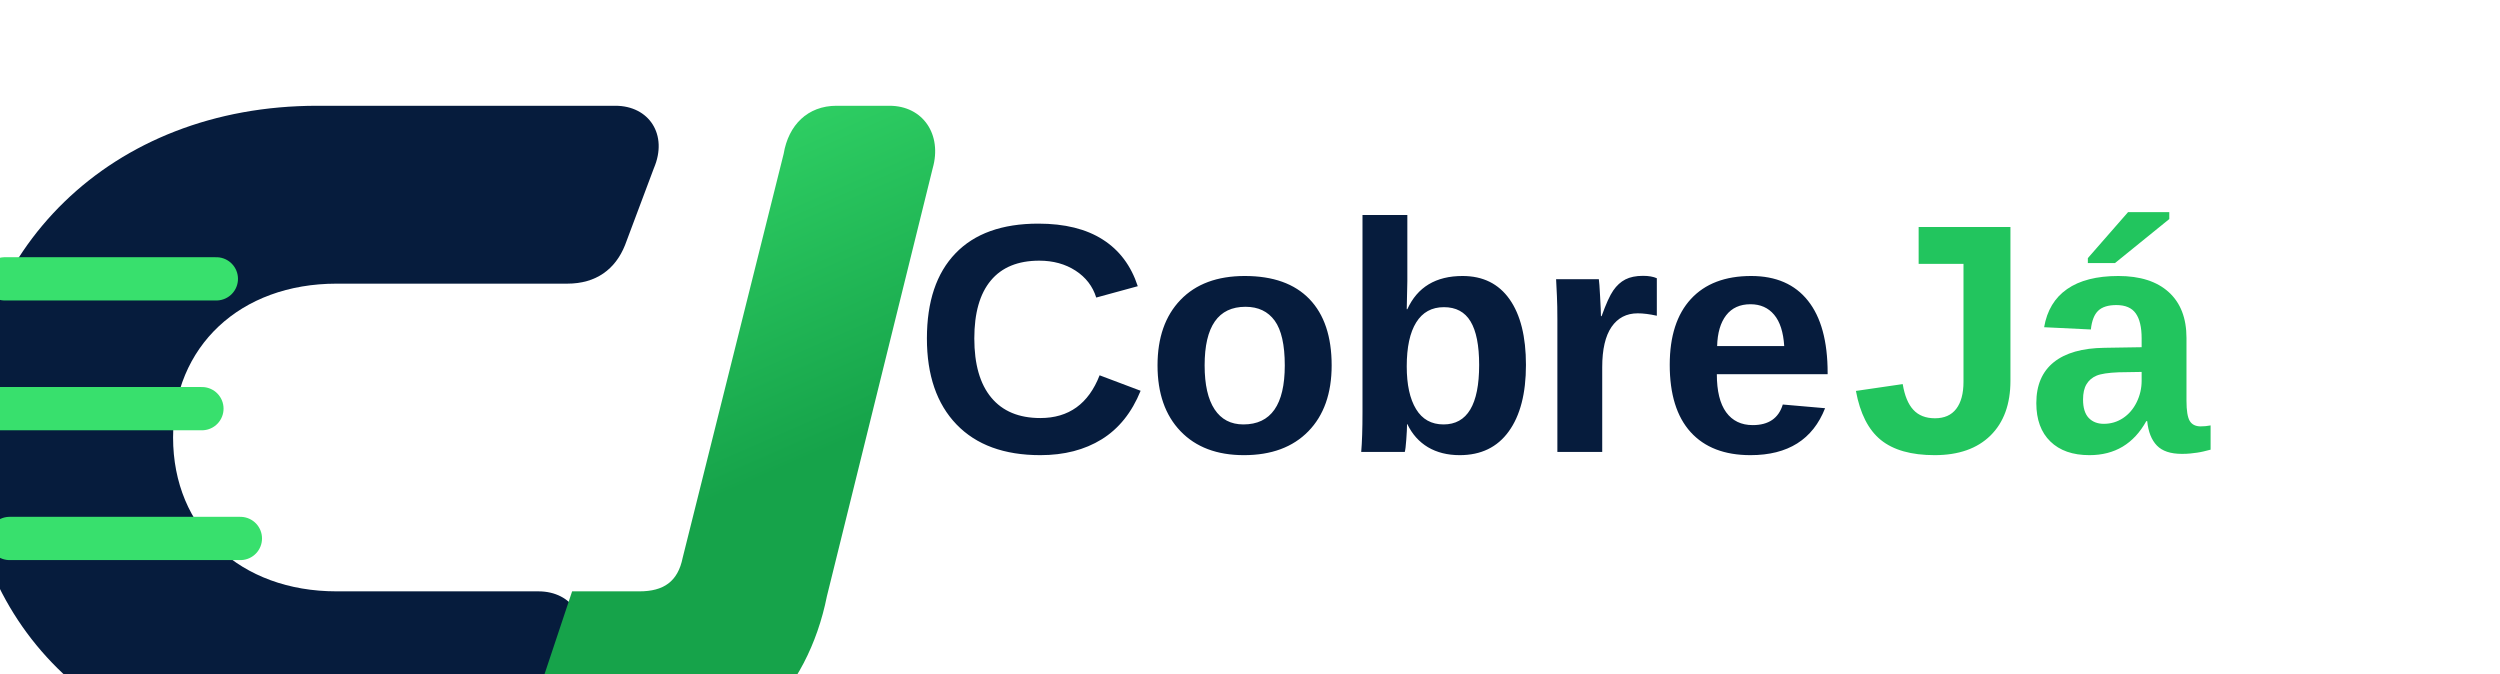
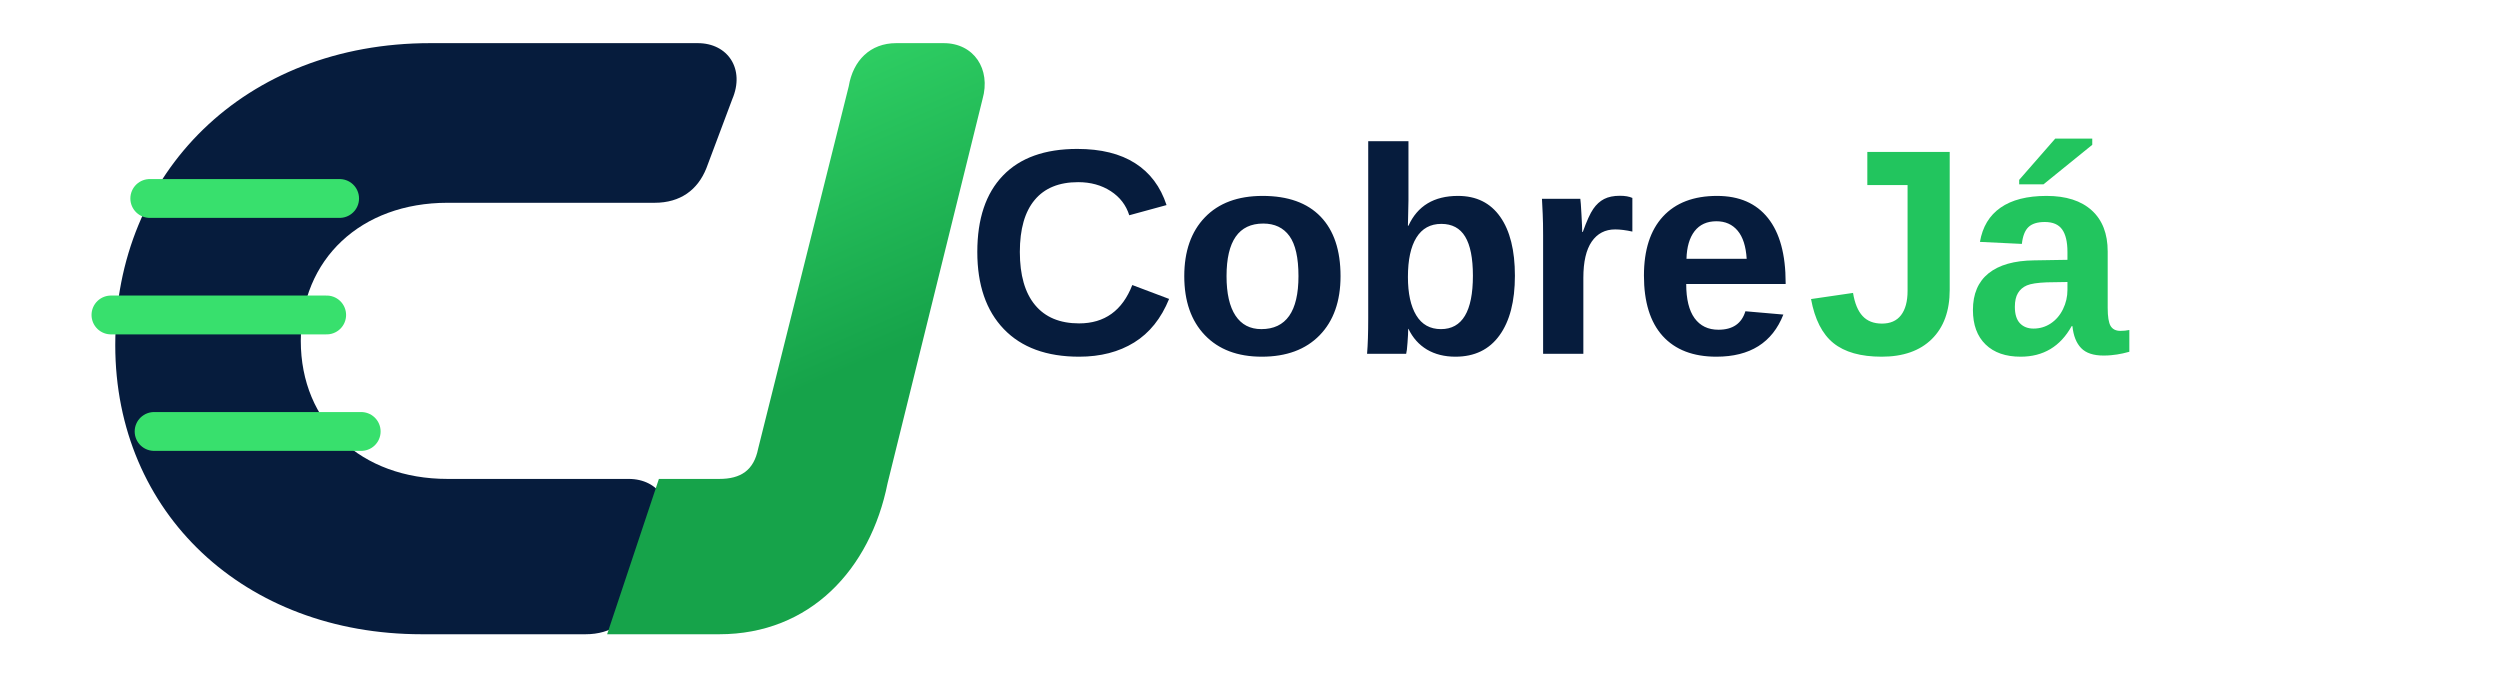
- <svg xmlns="http://www.w3.org/2000/svg" width="520" height="140" viewBox="0 0 520 140" fill="none">
+ <svg xmlns="http://www.w3.org/2000/svg" width="520" height="140" viewBox="-18 12 548 156" fill="none">
  <defs>
    <linearGradient id="green" x1="92" y1="25" x2="130" y2="112" gradientUnits="userSpaceOnUse">
      <stop stop-color="#38E06D" />
      <stop offset="1" stop-color="#16A34A" />
    </linearGradient>
  </defs>
  <path d="M66 22H128C135 22 139 28 136 35L130 51C128 56 124 59 118 59H70C50 59 36 72 36 91C36 110 50 123 70 123H112C119 123 123 129 120 136L114 151C112 156 108 159 102 159H64C23 159 -7 131 -7 92C-7 52 23 22 66 22Z" fill="#061C3D" />
  <path d="M150 22H185C192 22 196 28 194 35L172 124C168 144 154 159 133 159H107L119 123H133C138 123 141 121 142 116L163 32C164 26 168 22 174 22H150Z" fill="url(#green)" />
  <path d="M1 58H45M-8 85H42M2 112H50" stroke="#38E06D" stroke-width="9" stroke-linecap="round" />
  <text x="190" y="94" fill="#061C3D" font-family="Segoe UI, Arial, sans-serif" font-size="68" font-weight="800" letter-spacing="-1">Cobre</text>
  <text x="385" y="94" fill="#22C55E" font-family="Segoe UI, Arial, sans-serif" font-size="68" font-weight="800" letter-spacing="-1">Já</text>
</svg>
